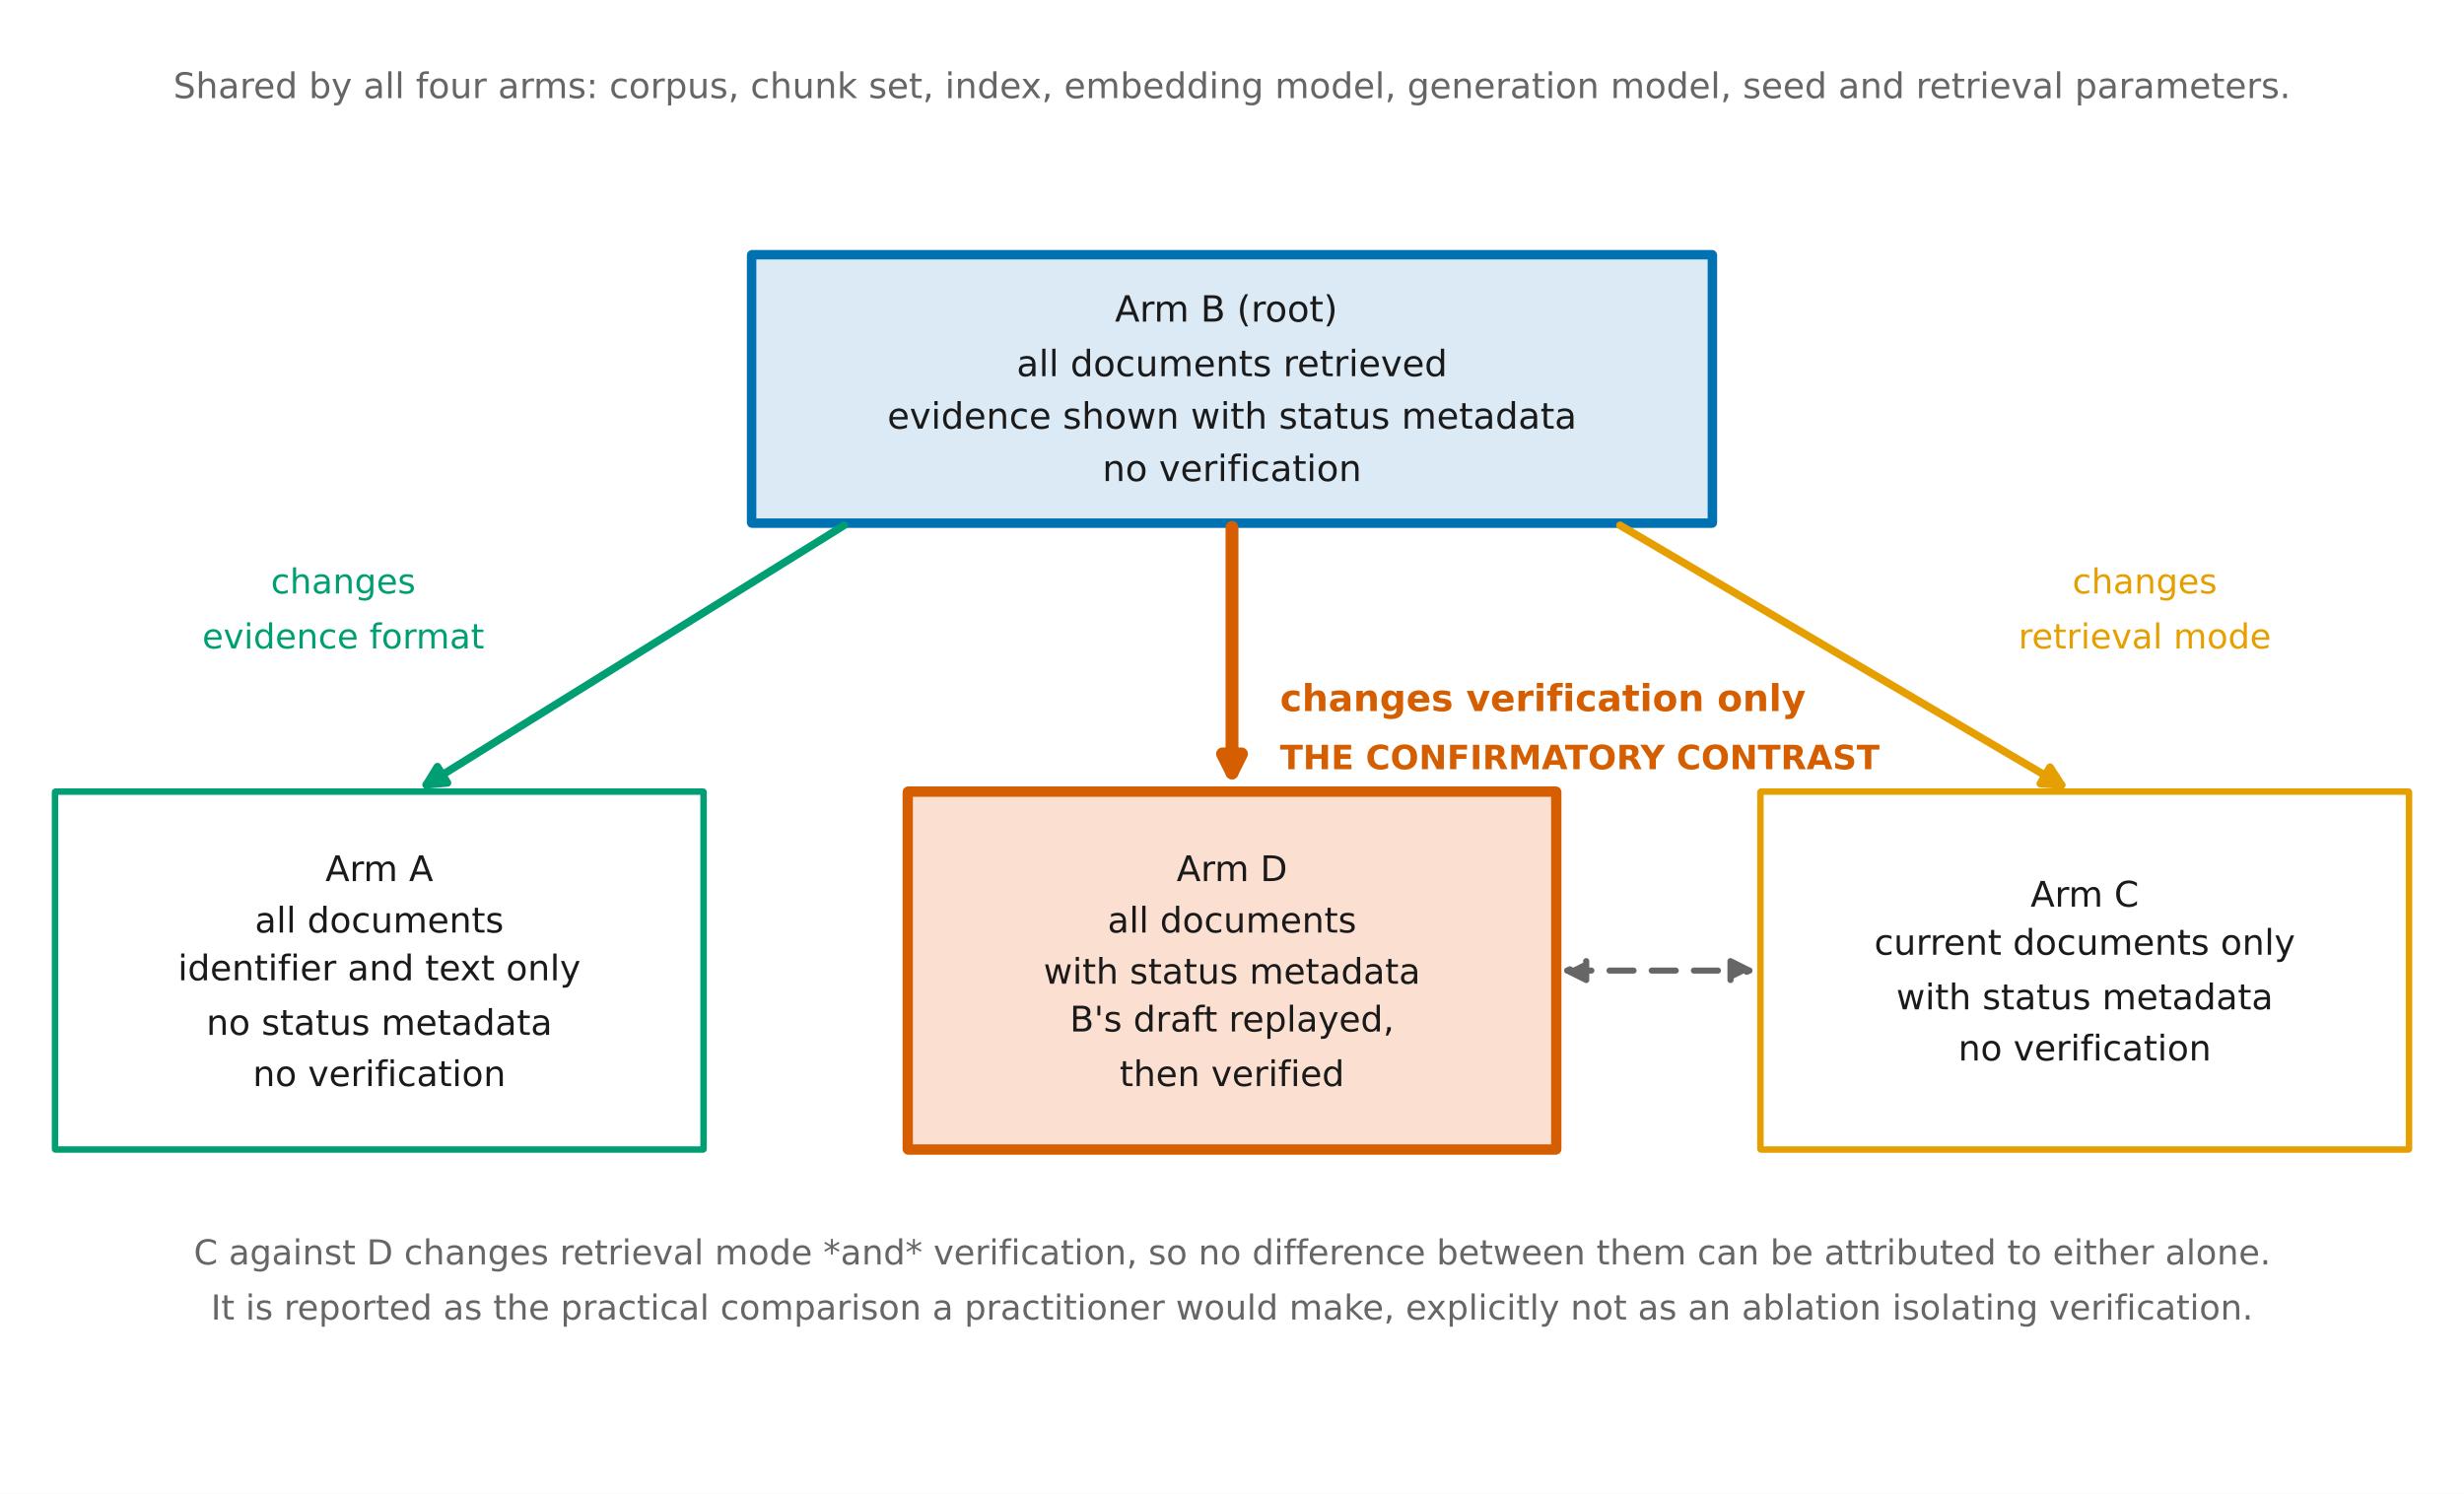
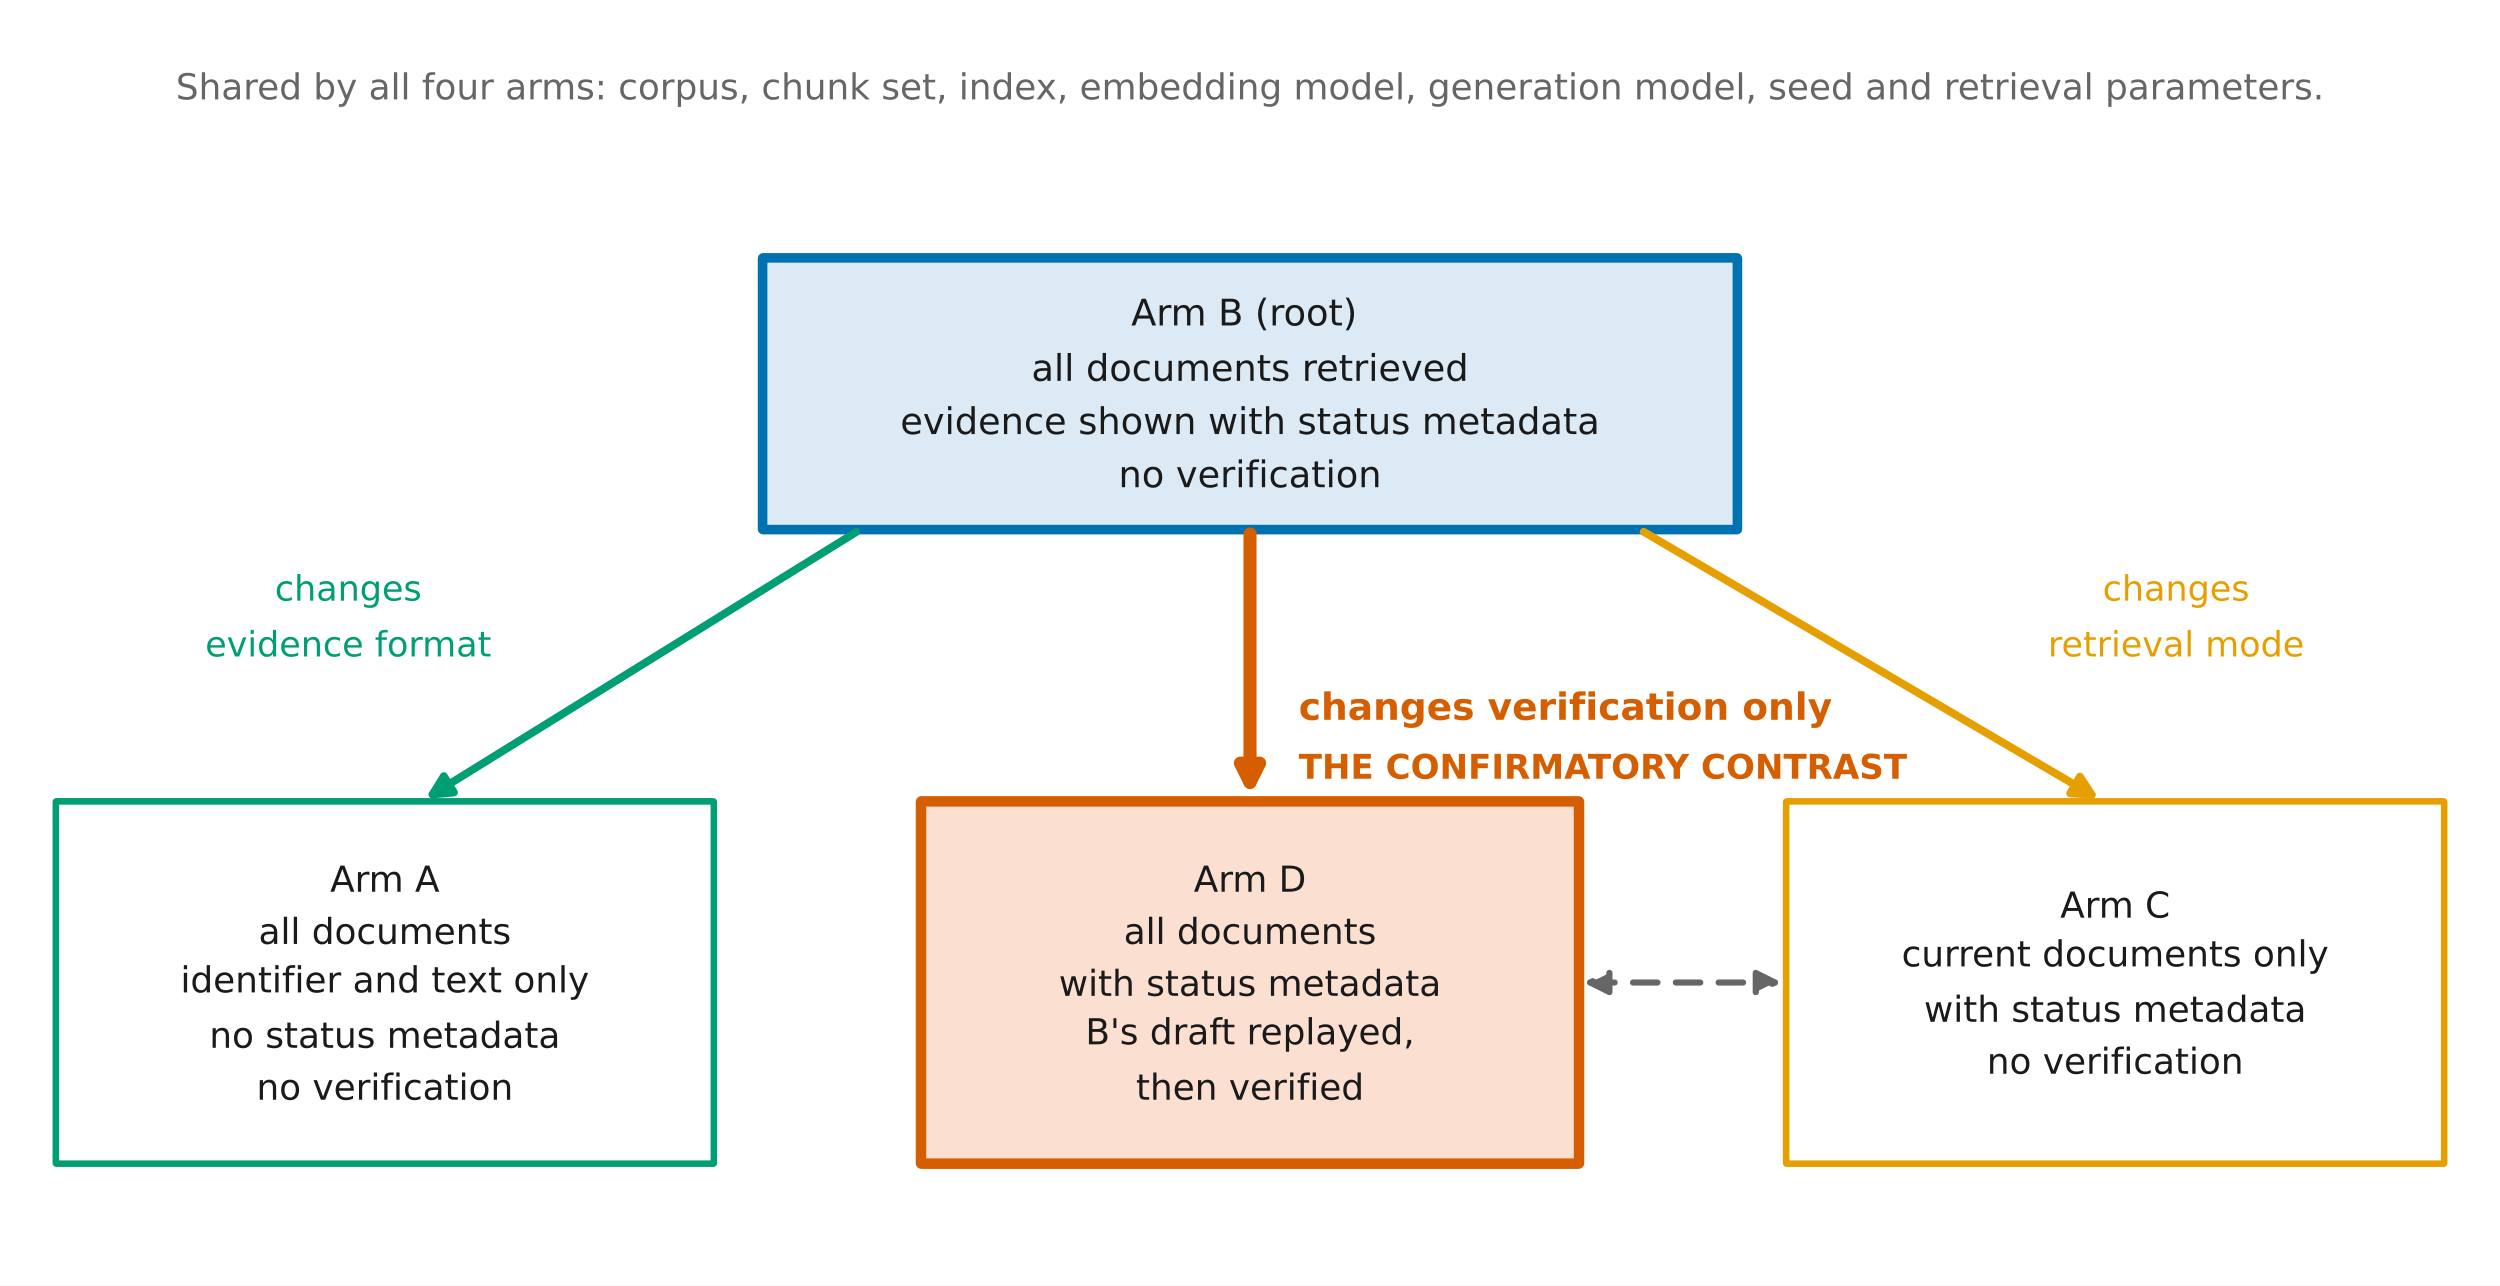
- <svg xmlns="http://www.w3.org/2000/svg" width="572.4pt" height="347.04pt" viewBox="0 0 572.4 347.04" version="1.1">
+ <svg xmlns="http://www.w3.org/2000/svg" width="572.4pt" height="294.372pt" viewBox="0 0 572.4 294.372" version="1.1">
  <defs>
    <style type="text/css">*{stroke-linejoin: round; stroke-linecap: butt}</style>
  </defs>
  <g id="figure_1">
    <g id="patch_1">
-       <path d="M 0 347.04  L 572.4 347.04  L 572.4 -0  L 0 -0  z " style="fill: #ffffff" />
+       <path d="M 0 294.372  L 572.4 294.372  L 572.4 0  L 0 0  z " style="fill: #ffffff" />
    </g>
    <g id="axes_1">
      <g id="patch_2">
-         <path d="M 174.712 121.545  L 397.688 121.545  Q 397.8 121.545 397.8 121.441  L 397.8 59.279  Q 397.8 59.175 397.688 59.175  L 174.712 59.175  Q 174.6 59.175 174.6 59.279  L 174.6 121.441  Q 174.6 121.545 174.712 121.545  z " clip-path="url(#p0e059b0dce)" style="fill: #dceaf5; stroke: #0072b2; stroke-width: 2.2; stroke-linejoin: miter" />
+         <path d="M 174.712 121.263  L 397.688 121.263  Q 397.8 121.263 397.8 121.159  L 397.8 59.15  Q 397.8 59.047 397.688 59.047  L 174.712 59.047  Q 174.6 59.047 174.6 59.15  L 174.6 121.159  Q 174.6 121.263 174.712 121.263  z " clip-path="url(#p9624fe8122)" style="fill: #dceaf5; stroke: #0072b2; stroke-width: 2.2; stroke-linejoin: miter" />
      </g>
      <g id="patch_3">
-         <path d="M 12.892 267.075  L 163.328 267.075  Q 163.44 267.075 163.44 266.971  L 163.44 184.019  Q 163.44 183.915 163.328 183.915  L 12.892 183.915  Q 12.78 183.915 12.78 184.019  L 12.78 266.971  Q 12.78 267.075 12.892 267.075  z " clip-path="url(#p0e059b0dce)" style="fill: #ffffff; stroke: #009e73; stroke-width: 1.5; stroke-linejoin: miter" />
+         <path d="M 12.892 266.433  L 163.328 266.433  Q 163.44 266.433 163.44 266.33  L 163.44 183.582  Q 163.44 183.479 163.328 183.479  L 12.892 183.479  Q 12.78 183.479 12.78 183.582  L 12.78 266.33  Q 12.78 266.433 12.892 266.433  z " clip-path="url(#p9624fe8122)" style="fill: #ffffff; stroke: #009e73; stroke-width: 1.5; stroke-linejoin: miter" />
      </g>
      <g id="patch_4">
-         <path d="M 210.982 267.075  L 361.418 267.075  Q 361.53 267.075 361.53 266.971  L 361.53 184.019  Q 361.53 183.915 361.418 183.915  L 210.982 183.915  Q 210.87 183.915 210.87 184.019  L 210.87 266.971  Q 210.87 267.075 210.982 267.075  z " clip-path="url(#p0e059b0dce)" style="fill: #fbe0d2; stroke: #d55e00; stroke-width: 2.4; stroke-linejoin: miter" />
+         <path d="M 210.982 266.433  L 361.418 266.433  Q 361.53 266.433 361.53 266.33  L 361.53 183.582  Q 361.53 183.479 361.418 183.479  L 210.982 183.479  Q 210.87 183.479 210.87 183.582  L 210.87 266.33  Q 210.87 266.433 210.982 266.433  z " clip-path="url(#p9624fe8122)" style="fill: #fbe0d2; stroke: #d55e00; stroke-width: 2.4; stroke-linejoin: miter" />
      </g>
      <g id="patch_5">
-         <path d="M 409.072 267.075  L 559.508 267.075  Q 559.62 267.075 559.62 266.971  L 559.62 184.019  Q 559.62 183.915 559.508 183.915  L 409.072 183.915  Q 408.96 183.915 408.96 184.019  L 408.96 266.971  Q 408.96 267.075 409.072 267.075  z " clip-path="url(#p0e059b0dce)" style="fill: #ffffff; stroke: #e69f00; stroke-width: 1.5; stroke-linejoin: miter" />
+         <path d="M 409.072 266.433  L 559.508 266.433  Q 559.62 266.433 559.62 266.33  L 559.62 183.582  Q 559.62 183.479 559.508 183.479  L 409.072 183.479  Q 408.96 183.479 408.96 183.582  L 408.96 266.33  Q 408.96 266.433 409.072 266.433  z " clip-path="url(#p9624fe8122)" style="fill: #ffffff; stroke: #e69f00; stroke-width: 1.5; stroke-linejoin: miter" />
      </g>
      <g id="text_1">
-         <text style="font-size: 8.2px; font-family: 'DejaVu Sans', 'Bitstream Vera Sans', 'Computer Modern Sans Serif', 'Lucida Grande', 'Verdana', 'Geneva', 'Lucid', 'Arial', 'Helvetica', 'Avant Garde', sans-serif; text-anchor: middle; fill: #666666" x="286.2" y="22.793" transform="rotate(-0 286.2 22.7925)">Shared by all four arms: corpus, chunk set, index, embedding model, generation model, seed and retrieval parameters.</text>
+         <text style="font-size: 8.2px; font-family: 'DejaVu Sans', 'Bitstream Vera Sans', 'Computer Modern Sans Serif', 'Lucida Grande', 'Verdana', 'Geneva', 'Lucid', 'Arial', 'Helvetica', 'Avant Garde', sans-serif; text-anchor: middle; fill: #666666" x="286.2" y="22.754" transform="rotate(-0 286.2 22.754)">Shared by all four arms: corpus, chunk set, index, embedding model, generation model, seed and retrieval parameters.</text>
      </g>
      <g id="text_2">
-         <text style="font-size: 8.4px; font-family: 'DejaVu Sans', 'Bitstream Vera Sans', 'Computer Modern Sans Serif', 'Lucida Grande', 'Verdana', 'Geneva', 'Lucid', 'Arial', 'Helvetica', 'Avant Garde', sans-serif; fill: #1a1a1a" transform="translate(258.9991 74.72288)">Arm B  (root)</text>
-         <text style="font-size: 8.4px; font-family: 'DejaVu Sans', 'Bitstream Vera Sans', 'Computer Modern Sans Serif', 'Lucida Grande', 'Verdana', 'Geneva', 'Lucid', 'Arial', 'Helvetica', 'Avant Garde', sans-serif; fill: #1a1a1a" transform="translate(236.1649 87.40162)">all documents retrieved</text>
-         <text style="font-size: 8.4px; font-family: 'DejaVu Sans', 'Bitstream Vera Sans', 'Computer Modern Sans Serif', 'Lucida Grande', 'Verdana', 'Geneva', 'Lucid', 'Arial', 'Helvetica', 'Avant Garde', sans-serif; fill: #1a1a1a" transform="translate(206.1309 99.58163)">evidence shown with status metadata</text>
-         <text style="font-size: 8.4px; font-family: 'DejaVu Sans', 'Bitstream Vera Sans', 'Computer Modern Sans Serif', 'Lucida Grande', 'Verdana', 'Geneva', 'Lucid', 'Arial', 'Helvetica', 'Avant Garde', sans-serif; fill: #1a1a1a" transform="translate(256.0965 111.7616)">no verification</text>
+         <text style="font-size: 8.4px; font-family: 'DejaVu Sans', 'Bitstream Vera Sans', 'Computer Modern Sans Serif', 'Lucida Grande', 'Verdana', 'Geneva', 'Lucid', 'Arial', 'Helvetica', 'Avant Garde', sans-serif; fill: #1a1a1a" transform="translate(258.9991 74.51754)">Arm B  (root)</text>
+         <text style="font-size: 8.4px; font-family: 'DejaVu Sans', 'Bitstream Vera Sans', 'Computer Modern Sans Serif', 'Lucida Grande', 'Verdana', 'Geneva', 'Lucid', 'Arial', 'Helvetica', 'Avant Garde', sans-serif; fill: #1a1a1a" transform="translate(236.1649 87.19629)">all documents retrieved</text>
+         <text style="font-size: 8.4px; font-family: 'DejaVu Sans', 'Bitstream Vera Sans', 'Computer Modern Sans Serif', 'Lucida Grande', 'Verdana', 'Geneva', 'Lucid', 'Arial', 'Helvetica', 'Avant Garde', sans-serif; fill: #1a1a1a" transform="translate(206.1309 99.37629)">evidence shown with status metadata</text>
+         <text style="font-size: 8.4px; font-family: 'DejaVu Sans', 'Bitstream Vera Sans', 'Computer Modern Sans Serif', 'Lucida Grande', 'Verdana', 'Geneva', 'Lucid', 'Arial', 'Helvetica', 'Avant Garde', sans-serif; fill: #1a1a1a" transform="translate(256.0965 111.5563)">no verification</text>
      </g>
      <g id="text_3">
-         <text style="font-size: 8.2px; font-family: 'DejaVu Sans', 'Bitstream Vera Sans', 'Computer Modern Sans Serif', 'Lucida Grande', 'Verdana', 'Geneva', 'Lucid', 'Arial', 'Helvetica', 'Avant Garde', sans-serif; fill: #1a1a1a" transform="translate(75.59027 204.7042)">Arm A</text>
-         <text style="font-size: 8.2px; font-family: 'DejaVu Sans', 'Bitstream Vera Sans', 'Computer Modern Sans Serif', 'Lucida Grande', 'Verdana', 'Geneva', 'Lucid', 'Arial', 'Helvetica', 'Avant Garde', sans-serif; fill: #1a1a1a" transform="translate(59.19411 216.6621)">all documents</text>
-         <text style="font-size: 8.2px; font-family: 'DejaVu Sans', 'Bitstream Vera Sans', 'Computer Modern Sans Serif', 'Lucida Grande', 'Verdana', 'Geneva', 'Lucid', 'Arial', 'Helvetica', 'Avant Garde', sans-serif; fill: #1a1a1a" transform="translate(41.32195 227.7577)">identifier and text only</text>
-         <text style="font-size: 8.2px; font-family: 'DejaVu Sans', 'Bitstream Vera Sans', 'Computer Modern Sans Serif', 'Lucida Grande', 'Verdana', 'Geneva', 'Lucid', 'Arial', 'Helvetica', 'Avant Garde', sans-serif; fill: #1a1a1a" transform="translate(47.92808 240.4421)">no status metadata</text>
-         <text style="font-size: 8.2px; font-family: 'DejaVu Sans', 'Bitstream Vera Sans', 'Computer Modern Sans Serif', 'Lucida Grande', 'Verdana', 'Geneva', 'Lucid', 'Arial', 'Helvetica', 'Avant Garde', sans-serif; fill: #1a1a1a" transform="translate(58.72325 252.3321)">no verification</text>
+         <text style="font-size: 8.2px; font-family: 'DejaVu Sans', 'Bitstream Vera Sans', 'Computer Modern Sans Serif', 'Lucida Grande', 'Verdana', 'Geneva', 'Lucid', 'Arial', 'Helvetica', 'Avant Garde', sans-serif; fill: #1a1a1a" transform="translate(75.59027 204.1652)">Arm A</text>
+         <text style="font-size: 8.2px; font-family: 'DejaVu Sans', 'Bitstream Vera Sans', 'Computer Modern Sans Serif', 'Lucida Grande', 'Verdana', 'Geneva', 'Lucid', 'Arial', 'Helvetica', 'Avant Garde', sans-serif; fill: #1a1a1a" transform="translate(59.19411 216.1231)">all documents</text>
+         <text style="font-size: 8.2px; font-family: 'DejaVu Sans', 'Bitstream Vera Sans', 'Computer Modern Sans Serif', 'Lucida Grande', 'Verdana', 'Geneva', 'Lucid', 'Arial', 'Helvetica', 'Avant Garde', sans-serif; fill: #1a1a1a" transform="translate(41.32195 227.2187)">identifier and text only</text>
+         <text style="font-size: 8.2px; font-family: 'DejaVu Sans', 'Bitstream Vera Sans', 'Computer Modern Sans Serif', 'Lucida Grande', 'Verdana', 'Geneva', 'Lucid', 'Arial', 'Helvetica', 'Avant Garde', sans-serif; fill: #1a1a1a" transform="translate(47.92808 239.9031)">no status metadata</text>
+         <text style="font-size: 8.2px; font-family: 'DejaVu Sans', 'Bitstream Vera Sans', 'Computer Modern Sans Serif', 'Lucida Grande', 'Verdana', 'Geneva', 'Lucid', 'Arial', 'Helvetica', 'Avant Garde', sans-serif; fill: #1a1a1a" transform="translate(58.72325 251.7931)">no verification</text>
      </g>
      <g id="text_4">
-         <text style="font-size: 8.2px; font-family: 'DejaVu Sans', 'Bitstream Vera Sans', 'Computer Modern Sans Serif', 'Lucida Grande', 'Verdana', 'Geneva', 'Lucid', 'Arial', 'Helvetica', 'Avant Garde', sans-serif; fill: #1a1a1a" transform="translate(273.3279 204.7042)">Arm D</text>
-         <text style="font-size: 8.2px; font-family: 'DejaVu Sans', 'Bitstream Vera Sans', 'Computer Modern Sans Serif', 'Lucida Grande', 'Verdana', 'Geneva', 'Lucid', 'Arial', 'Helvetica', 'Avant Garde', sans-serif; fill: #1a1a1a" transform="translate(257.2841 216.6621)">all documents</text>
-         <text style="font-size: 8.2px; font-family: 'DejaVu Sans', 'Bitstream Vera Sans', 'Computer Modern Sans Serif', 'Lucida Grande', 'Verdana', 'Geneva', 'Lucid', 'Arial', 'Helvetica', 'Avant Garde', sans-serif; fill: #1a1a1a" transform="translate(242.4274 228.5521)">with status metadata</text>
-         <text style="font-size: 8.2px; font-family: 'DejaVu Sans', 'Bitstream Vera Sans', 'Computer Modern Sans Serif', 'Lucida Grande', 'Verdana', 'Geneva', 'Lucid', 'Arial', 'Helvetica', 'Avant Garde', sans-serif; fill: #1a1a1a" transform="translate(248.5108 239.6477)">B's draft replayed,</text>
-         <text style="font-size: 8.2px; font-family: 'DejaVu Sans', 'Bitstream Vera Sans', 'Computer Modern Sans Serif', 'Lucida Grande', 'Verdana', 'Geneva', 'Lucid', 'Arial', 'Helvetica', 'Avant Garde', sans-serif; fill: #1a1a1a" transform="translate(260.0881 252.3321)">then verified</text>
+         <text style="font-size: 8.2px; font-family: 'DejaVu Sans', 'Bitstream Vera Sans', 'Computer Modern Sans Serif', 'Lucida Grande', 'Verdana', 'Geneva', 'Lucid', 'Arial', 'Helvetica', 'Avant Garde', sans-serif; fill: #1a1a1a" transform="translate(273.3279 204.1652)">Arm D</text>
+         <text style="font-size: 8.2px; font-family: 'DejaVu Sans', 'Bitstream Vera Sans', 'Computer Modern Sans Serif', 'Lucida Grande', 'Verdana', 'Geneva', 'Lucid', 'Arial', 'Helvetica', 'Avant Garde', sans-serif; fill: #1a1a1a" transform="translate(257.2841 216.1231)">all documents</text>
+         <text style="font-size: 8.2px; font-family: 'DejaVu Sans', 'Bitstream Vera Sans', 'Computer Modern Sans Serif', 'Lucida Grande', 'Verdana', 'Geneva', 'Lucid', 'Arial', 'Helvetica', 'Avant Garde', sans-serif; fill: #1a1a1a" transform="translate(242.4274 228.0131)">with status metadata</text>
+         <text style="font-size: 8.2px; font-family: 'DejaVu Sans', 'Bitstream Vera Sans', 'Computer Modern Sans Serif', 'Lucida Grande', 'Verdana', 'Geneva', 'Lucid', 'Arial', 'Helvetica', 'Avant Garde', sans-serif; fill: #1a1a1a" transform="translate(248.5108 239.1087)">B's draft replayed,</text>
+         <text style="font-size: 8.2px; font-family: 'DejaVu Sans', 'Bitstream Vera Sans', 'Computer Modern Sans Serif', 'Lucida Grande', 'Verdana', 'Geneva', 'Lucid', 'Arial', 'Helvetica', 'Avant Garde', sans-serif; fill: #1a1a1a" transform="translate(260.0881 251.7931)">then verified</text>
      </g>
      <g id="text_5">
-         <text style="font-size: 8.2px; font-family: 'DejaVu Sans', 'Bitstream Vera Sans', 'Computer Modern Sans Serif', 'Lucida Grande', 'Verdana', 'Geneva', 'Lucid', 'Arial', 'Helvetica', 'Avant Garde', sans-serif; fill: #1a1a1a" transform="translate(471.712 210.6447)">Arm C</text>
-         <text style="font-size: 8.2px; font-family: 'DejaVu Sans', 'Bitstream Vera Sans', 'Computer Modern Sans Serif', 'Lucida Grande', 'Verdana', 'Geneva', 'Lucid', 'Arial', 'Helvetica', 'Avant Garde', sans-serif; fill: #1a1a1a" transform="translate(435.3988 221.8127)">current documents only</text>
-         <text style="font-size: 8.2px; font-family: 'DejaVu Sans', 'Bitstream Vera Sans', 'Computer Modern Sans Serif', 'Lucida Grande', 'Verdana', 'Geneva', 'Lucid', 'Arial', 'Helvetica', 'Avant Garde', sans-serif; fill: #1a1a1a" transform="translate(440.5174 234.4971)">with status metadata</text>
-         <text style="font-size: 8.2px; font-family: 'DejaVu Sans', 'Bitstream Vera Sans', 'Computer Modern Sans Serif', 'Lucida Grande', 'Verdana', 'Geneva', 'Lucid', 'Arial', 'Helvetica', 'Avant Garde', sans-serif; fill: #1a1a1a" transform="translate(454.9033 246.3871)">no verification</text>
+         <text style="font-size: 8.2px; font-family: 'DejaVu Sans', 'Bitstream Vera Sans', 'Computer Modern Sans Serif', 'Lucida Grande', 'Verdana', 'Geneva', 'Lucid', 'Arial', 'Helvetica', 'Avant Garde', sans-serif; fill: #1a1a1a" transform="translate(471.712 210.1057)">Arm C</text>
+         <text style="font-size: 8.2px; font-family: 'DejaVu Sans', 'Bitstream Vera Sans', 'Computer Modern Sans Serif', 'Lucida Grande', 'Verdana', 'Geneva', 'Lucid', 'Arial', 'Helvetica', 'Avant Garde', sans-serif; fill: #1a1a1a" transform="translate(435.3988 221.2737)">current documents only</text>
+         <text style="font-size: 8.2px; font-family: 'DejaVu Sans', 'Bitstream Vera Sans', 'Computer Modern Sans Serif', 'Lucida Grande', 'Verdana', 'Geneva', 'Lucid', 'Arial', 'Helvetica', 'Avant Garde', sans-serif; fill: #1a1a1a" transform="translate(440.5174 233.9581)">with status metadata</text>
+         <text style="font-size: 8.2px; font-family: 'DejaVu Sans', 'Bitstream Vera Sans', 'Computer Modern Sans Serif', 'Lucida Grande', 'Verdana', 'Geneva', 'Lucid', 'Arial', 'Helvetica', 'Avant Garde', sans-serif; fill: #1a1a1a" transform="translate(454.9033 245.8481)">no verification</text>
      </g>
      <g id="text_6">
-         <text style="font-size: 8px; font-family: 'DejaVu Sans', 'Bitstream Vera Sans', 'Computer Modern Sans Serif', 'Lucida Grande', 'Verdana', 'Geneva', 'Lucid', 'Arial', 'Helvetica', 'Avant Garde', sans-serif; fill: #009e73" transform="translate(62.935 137.876)">changes</text>
-         <text style="font-size: 8px; font-family: 'DejaVu Sans', 'Bitstream Vera Sans', 'Computer Modern Sans Serif', 'Lucida Grande', 'Verdana', 'Geneva', 'Lucid', 'Arial', 'Helvetica', 'Avant Garde', sans-serif; fill: #009e73" transform="translate(46.98687 150.651)">evidence format</text>
+         <text style="font-size: 8px; font-family: 'DejaVu Sans', 'Bitstream Vera Sans', 'Computer Modern Sans Serif', 'Lucida Grande', 'Verdana', 'Geneva', 'Lucid', 'Arial', 'Helvetica', 'Avant Garde', sans-serif; fill: #009e73" transform="translate(62.935 137.5218)">changes</text>
+         <text style="font-size: 8px; font-family: 'DejaVu Sans', 'Bitstream Vera Sans', 'Computer Modern Sans Serif', 'Lucida Grande', 'Verdana', 'Geneva', 'Lucid', 'Arial', 'Helvetica', 'Avant Garde', sans-serif; fill: #009e73" transform="translate(46.98687 150.2968)">evidence format</text>
      </g>
      <g id="text_7">
-         <text style="font-size: 8px; font-family: 'DejaVu Sans', 'Bitstream Vera Sans', 'Computer Modern Sans Serif', 'Lucida Grande', 'Verdana', 'Geneva', 'Lucid', 'Arial', 'Helvetica', 'Avant Garde', sans-serif; fill: #e69f00" transform="translate(481.435 137.876)">changes</text>
-         <text style="font-size: 8px; font-family: 'DejaVu Sans', 'Bitstream Vera Sans', 'Computer Modern Sans Serif', 'Lucida Grande', 'Verdana', 'Geneva', 'Lucid', 'Arial', 'Helvetica', 'Avant Garde', sans-serif; fill: #e69f00" transform="translate(468.8919 150.651)">retrieval mode</text>
+         <text style="font-size: 8px; font-family: 'DejaVu Sans', 'Bitstream Vera Sans', 'Computer Modern Sans Serif', 'Lucida Grande', 'Verdana', 'Geneva', 'Lucid', 'Arial', 'Helvetica', 'Avant Garde', sans-serif; fill: #e69f00" transform="translate(481.435 137.5218)">changes</text>
+         <text style="font-size: 8px; font-family: 'DejaVu Sans', 'Bitstream Vera Sans', 'Computer Modern Sans Serif', 'Lucida Grande', 'Verdana', 'Geneva', 'Lucid', 'Arial', 'Helvetica', 'Avant Garde', sans-serif; fill: #e69f00" transform="translate(468.8919 150.2968)">retrieval mode</text>
      </g>
      <g id="text_8">
-         <text style="font-weight: 700; font-size: 8.6px; font-family: 'DejaVu Sans', 'Bitstream Vera Sans', 'Computer Modern Sans Serif', 'Lucida Grande', 'Verdana', 'Geneva', 'Lucid', 'Arial', 'Helvetica', 'Avant Garde', sans-serif; text-anchor: start; fill: #d55e00" x="297.36" y="165.204" transform="rotate(-0 297.36 165.204)">changes verification only</text>
+         <text style="font-weight: 700; font-size: 8.6px; font-family: 'DejaVu Sans', 'Bitstream Vera Sans', 'Computer Modern Sans Serif', 'Lucida Grande', 'Verdana', 'Geneva', 'Lucid', 'Arial', 'Helvetica', 'Avant Garde', sans-serif; text-anchor: start; fill: #d55e00" x="297.36" y="164.814" transform="rotate(-0 297.36 164.8139)">changes verification only</text>
      </g>
      <g id="text_9">
-         <text style="font-weight: 700; font-size: 7.8px; font-family: 'DejaVu Sans', 'Bitstream Vera Sans', 'Computer Modern Sans Serif', 'Lucida Grande', 'Verdana', 'Geneva', 'Lucid', 'Arial', 'Helvetica', 'Avant Garde', sans-serif; text-anchor: start; fill: #d55e00" x="297.36" y="178.718" transform="rotate(-0 297.36 178.7175)">THE CONFIRMATORY CONTRAST</text>
-       </g>
-       <g id="text_10">
-         <text style="font-size: 8px; font-family: 'DejaVu Sans', 'Bitstream Vera Sans', 'Computer Modern Sans Serif', 'Lucida Grande', 'Verdana', 'Geneva', 'Lucid', 'Arial', 'Helvetica', 'Avant Garde', sans-serif; fill: #666666" transform="translate(45.01 293.776)">C against D changes retrieval mode *and* verification, so no difference between them can be attributed to either alone.</text>
-         <text style="font-size: 8px; font-family: 'DejaVu Sans', 'Bitstream Vera Sans', 'Computer Modern Sans Serif', 'Lucida Grande', 'Verdana', 'Geneva', 'Lucid', 'Arial', 'Helvetica', 'Avant Garde', sans-serif; fill: #666666" transform="translate(48.99562 306.576)">It is reported as the practical comparison a practitioner would make, explicitly not as an ablation isolating verification.</text>
+         <text style="font-weight: 700; font-size: 7.8px; font-family: 'DejaVu Sans', 'Bitstream Vera Sans', 'Computer Modern Sans Serif', 'Lucida Grande', 'Verdana', 'Geneva', 'Lucid', 'Arial', 'Helvetica', 'Avant Garde', sans-serif; text-anchor: start; fill: #d55e00" x="297.36" y="178.294" transform="rotate(-0 297.36 178.294)">THE CONFIRMATORY CONTRAST</text>
      </g>
      <g id="patch_6">
-         <path d="M 196.071 122.072  Q 146.699 152.73 99.038 182.327  " clip-path="url(#p0e059b0dce)" style="fill: none; stroke: #009e73; stroke-width: 1.8; stroke-linecap: round" />
-         <path d="M 103.936 181.875  L 99.038 182.327  L 101.615 178.137  z " clip-path="url(#p0e059b0dce)" style="fill: #009e73; stroke: #009e73; stroke-width: 1.8; stroke-linecap: round" />
+         <path d="M 196.071 121.789  Q 146.699 152.371 99.039 181.894  " clip-path="url(#p9624fe8122)" style="fill: none; stroke: #009e73; stroke-width: 1.8; stroke-linecap: round" />
+         <path d="M 103.938 181.447  L 99.039 181.894  L 101.621 177.706  z " clip-path="url(#p9624fe8122)" style="fill: #009e73; stroke: #009e73; stroke-width: 1.8; stroke-linecap: round" />
      </g>
      <g id="patch_7">
-         <path d="M 286.2 122.546  Q 286.2 152.731 286.2 179.561  " clip-path="url(#p0e059b0dce)" style="fill: none; stroke: #d55e00; stroke-width: 3; stroke-linecap: round" />
-         <path d="M 288.4 175.161  L 286.2 179.561  L 284 175.161  z " clip-path="url(#p0e059b0dce)" style="fill: #d55e00; stroke: #d55e00; stroke-width: 3; stroke-linecap: round" />
+         <path d="M 286.2 122.261  Q 286.2 152.371 286.2 179.127  " clip-path="url(#p9624fe8122)" style="fill: none; stroke: #d55e00; stroke-width: 3; stroke-linecap: round" />
+         <path d="M 288.4 174.727  L 286.2 179.127  L 284 174.727  z " clip-path="url(#p9624fe8122)" style="fill: #d55e00; stroke: #d55e00; stroke-width: 3; stroke-linecap: round" />
      </g>
      <g id="patch_8">
-         <path d="M 376.344 122.053  Q 428.49 152.73 478.902 182.387  " clip-path="url(#p0e059b0dce)" style="fill: none; stroke: #e69f00; stroke-width: 1.8; stroke-linecap: round" />
-         <path d="M 476.225 178.259  L 478.902 182.387  L 473.994 182.052  z " clip-path="url(#p0e059b0dce)" style="fill: #e69f00; stroke: #e69f00; stroke-width: 1.8; stroke-linecap: round" />
+         <path d="M 376.344 121.77  Q 428.49 152.371 478.901 181.954  " clip-path="url(#p9624fe8122)" style="fill: none; stroke: #e69f00; stroke-width: 1.8; stroke-linecap: round" />
+         <path d="M 476.22 177.829  L 478.901 181.954  L 473.993 181.624  z " clip-path="url(#p9624fe8122)" style="fill: #e69f00; stroke: #e69f00; stroke-width: 1.8; stroke-linecap: round" />
      </g>
      <g id="patch_9">
-         <path d="M 364.094 225.495  Q 385.244 225.495 406.394 225.495  " clip-path="url(#p0e059b0dce)" style="fill: none; stroke-dasharray: 5.6,4.2; stroke-dashoffset: 0; stroke: #666666; stroke-width: 1.4; stroke-linecap: round" />
-         <path d="M 368.494 227.695  L 364.094 225.495  L 368.494 223.295  z " clip-path="url(#p0e059b0dce)" style="fill: #666666; stroke-dasharray: 5.6,4.2; stroke-dashoffset: 0; stroke: #666666; stroke-width: 1.4; stroke-linecap: round" />
-         <path d="M 401.994 223.295  L 406.394 225.495  L 401.994 227.695  z " clip-path="url(#p0e059b0dce)" style="fill: #666666; stroke-dasharray: 5.6,4.2; stroke-dashoffset: 0; stroke: #666666; stroke-width: 1.4; stroke-linecap: round" />
+         <path d="M 364.094 224.956  Q 385.244 224.956 406.394 224.956  " clip-path="url(#p9624fe8122)" style="fill: none; stroke-dasharray: 5.6,4.2; stroke-dashoffset: 0; stroke: #666666; stroke-width: 1.4; stroke-linecap: round" />
+         <path d="M 368.494 227.156  L 364.094 224.956  L 368.494 222.756  z " clip-path="url(#p9624fe8122)" style="fill: #666666; stroke-dasharray: 5.6,4.2; stroke-dashoffset: 0; stroke: #666666; stroke-width: 1.4; stroke-linecap: round" />
+         <path d="M 401.994 222.756  L 406.394 224.956  L 401.994 227.156  z " clip-path="url(#p9624fe8122)" style="fill: #666666; stroke-dasharray: 5.6,4.2; stroke-dashoffset: 0; stroke: #666666; stroke-width: 1.4; stroke-linecap: round" />
      </g>
    </g>
  </g>
  <defs>
-     <clipPath id="p0e059b0dce">
-       <rect x="7.2" y="7.2" width="558" height="332.64" />
+     <clipPath id="p9624fe8122">
+       <rect x="7.2" y="7.2" width="558" height="279.972" />
    </clipPath>
  </defs>
</svg>
